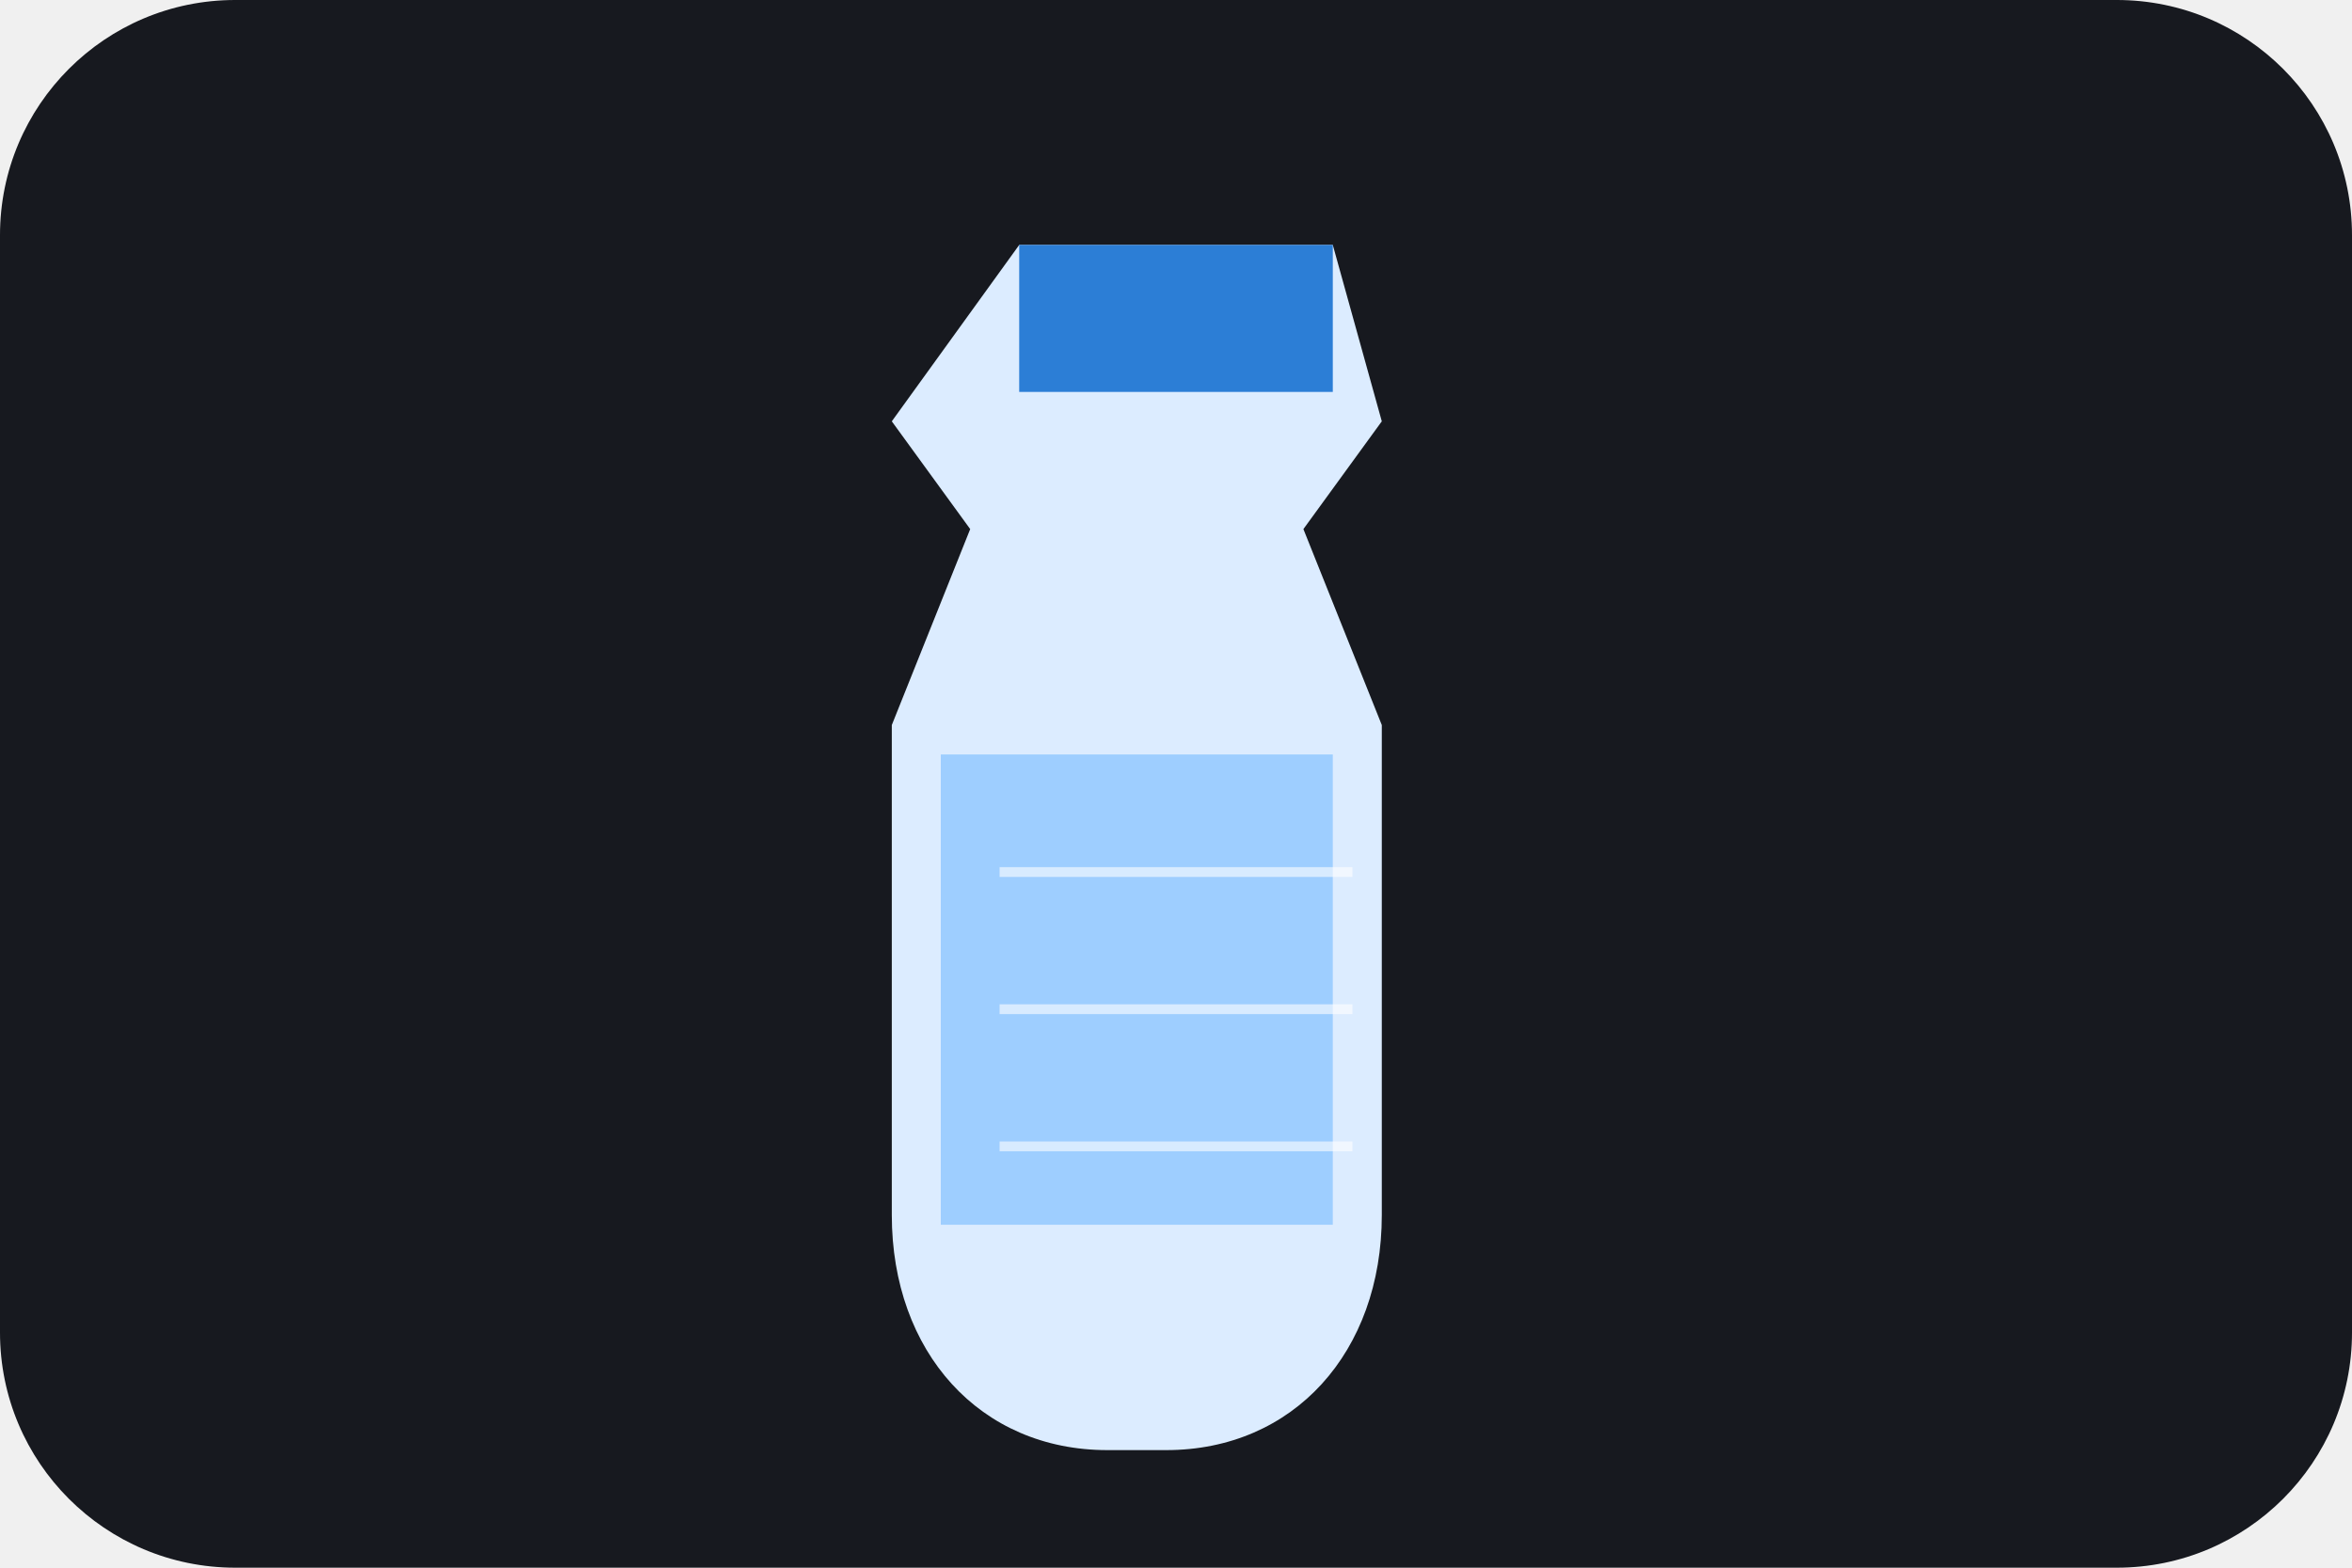
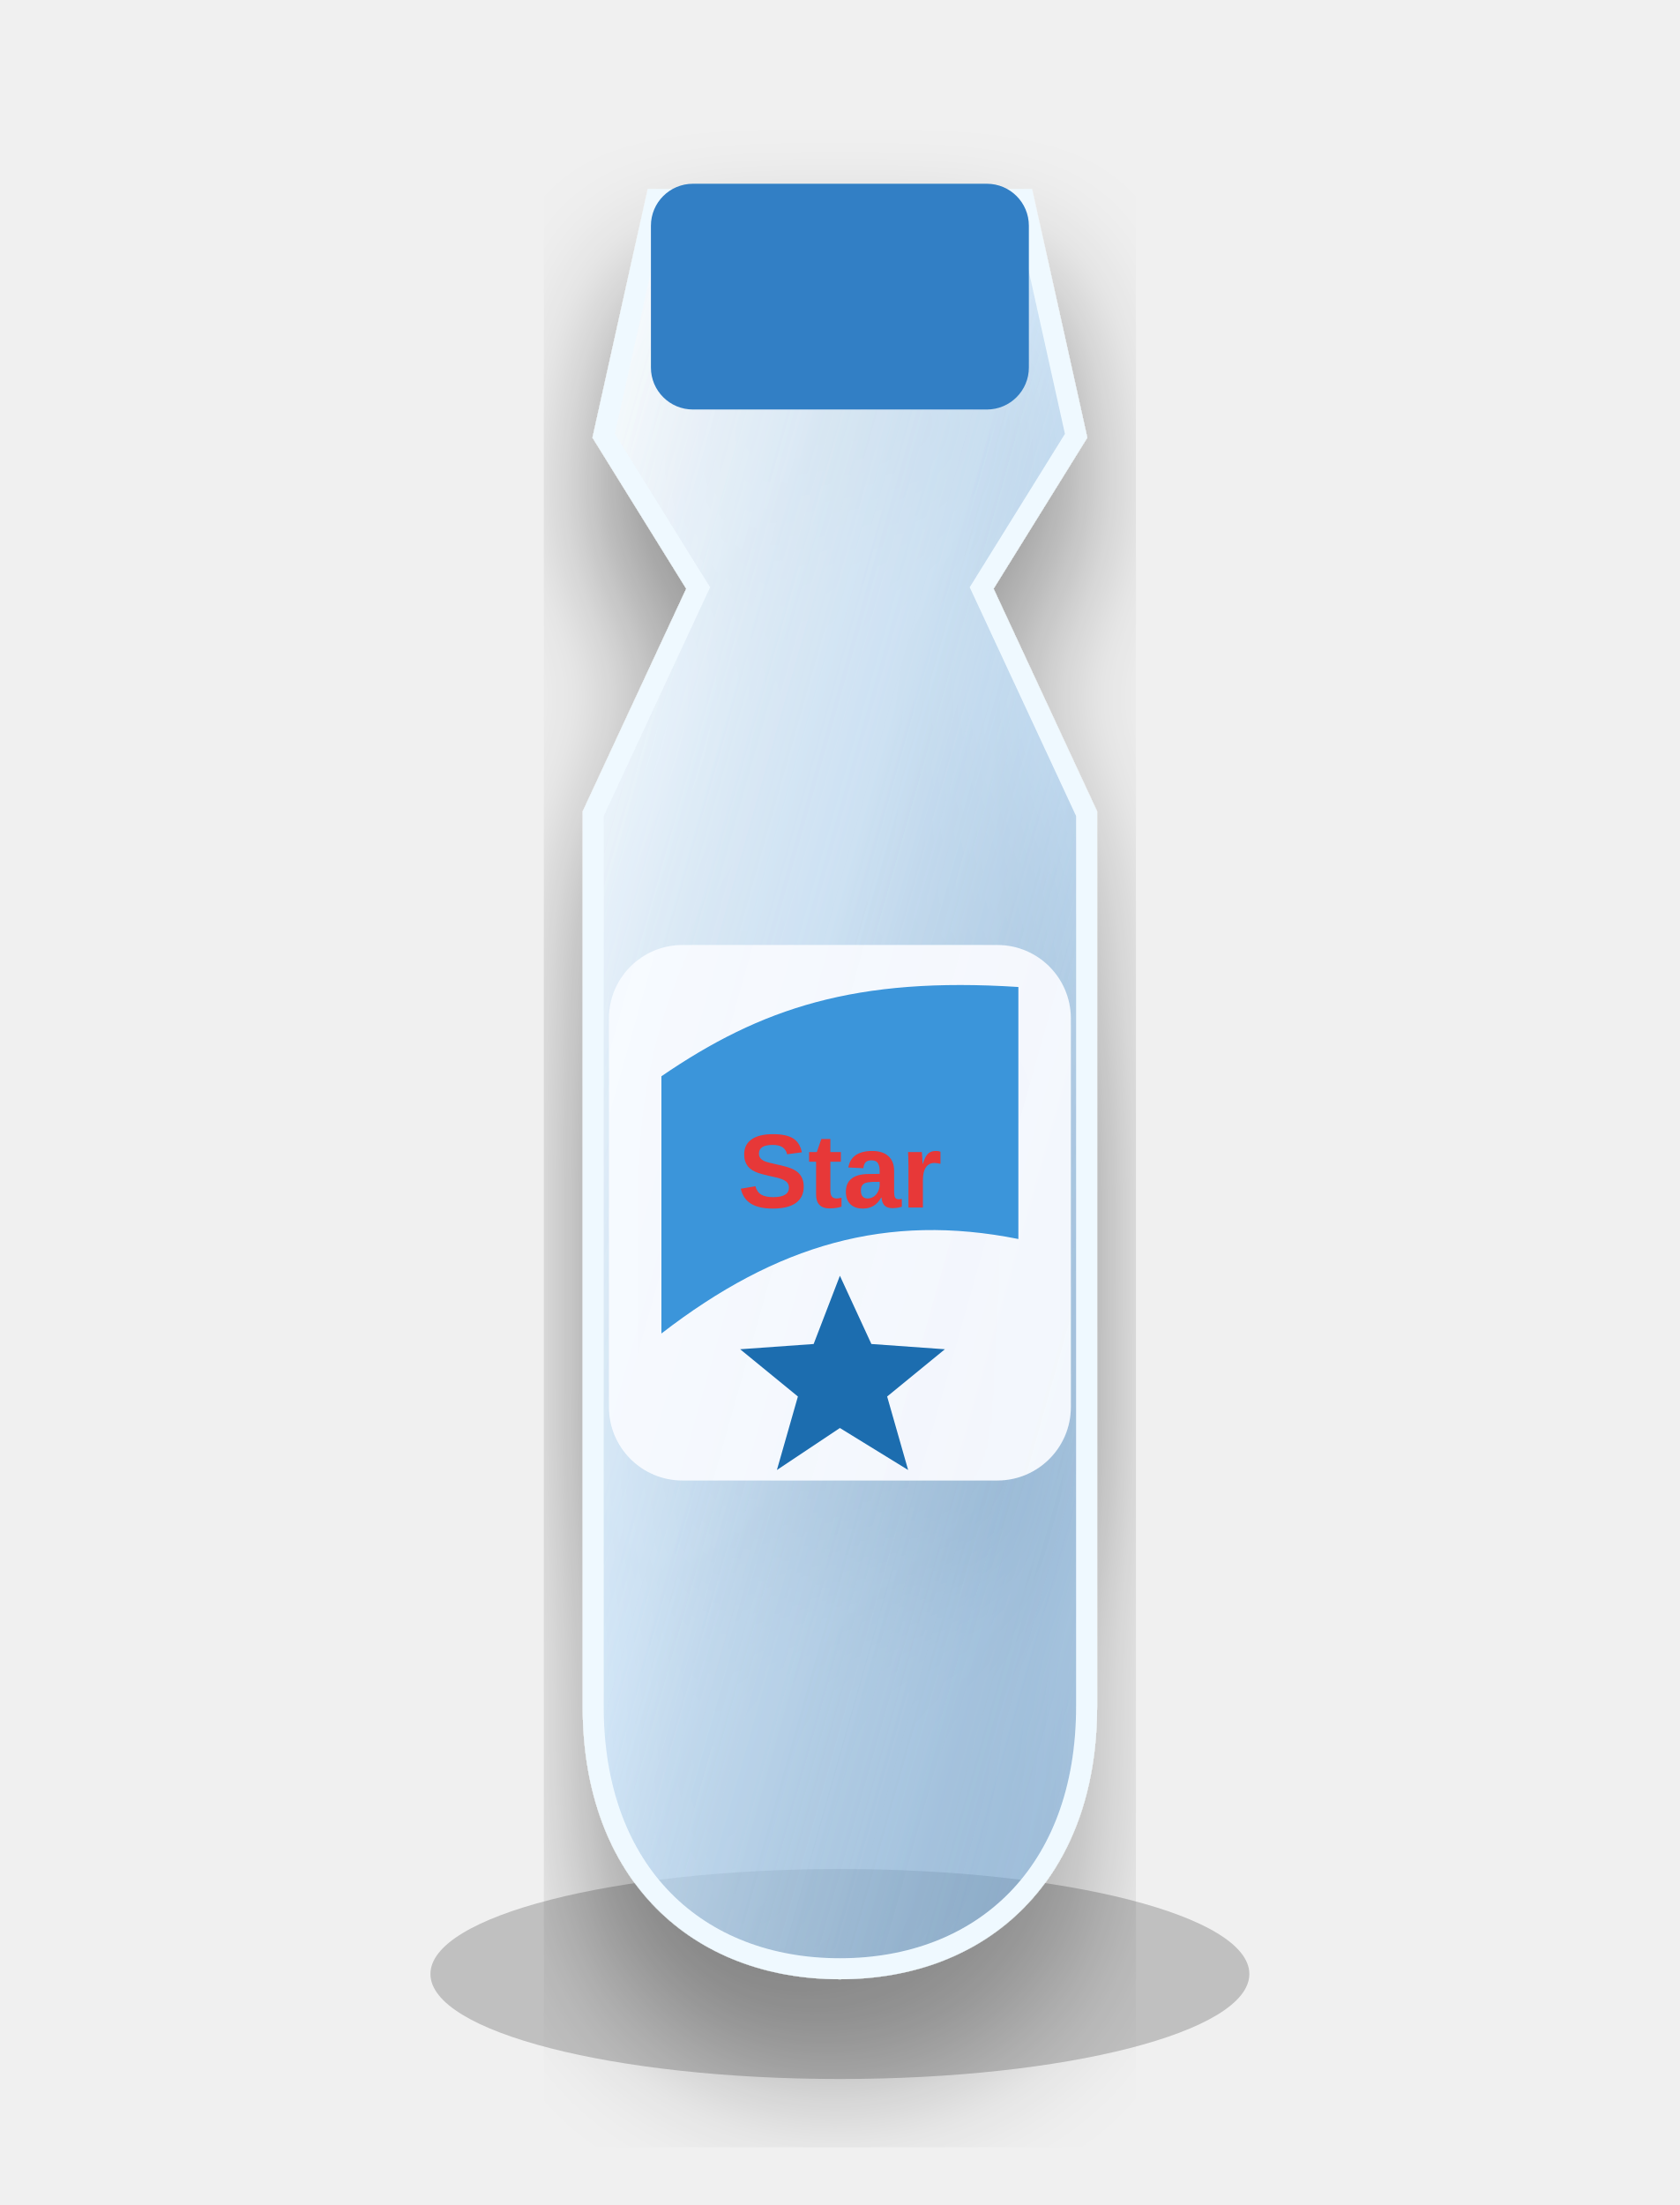
- <svg xmlns="http://www.w3.org/2000/svg" viewBox="0 0 240 160">
-   <rect width="240" height="160" rx="24" fill="#17191f" />
-   <path d="M104 25h32l5 18-8 11 8 20v50c0 14-9 24-22 24h-6c-13 0-22-10-22-24V74l8-20-8-11z" fill="#dcecff" />
-   <path d="M96 77h40v48H96z" fill="#6bb6ff" opacity=".55" />
-   <path d="M104 25h32v15h-32z" fill="#2c7ed6" />
-   <path d="M102 89h36M102 103h36M102 117h36" stroke="#fff" opacity=".6" />
+ <svg xmlns="http://www.w3.org/2000/svg" viewBox="0 0 320 420">
+   <defs>
+     <linearGradient id="b" x1="0" y1="0" x2="1" y2="1">
+       <stop stop-color="#fff" stop-opacity=".94" />
+       <stop offset=".45" stop-color="#cfe9ff" stop-opacity=".74" />
+       <stop offset="1" stop-color="#6ca6da" stop-opacity=".48" />
+     </linearGradient>
+     <filter id="s">
+       <feDropShadow dx="0" dy="18" stdDeviation="13" flood-color="#000" flood-opacity=".48" />
+     </filter>
+   </defs>
+   <ellipse cx="160" cy="376" rx="78" ry="20" fill="#000" opacity=".2" />
+   <g filter="url(#s)">
+     <path d="M125 38h70l10 45-18 29 20 43v170c0 32-20 50-47 50s-47-18-47-50V155l20-43-18-29z" fill="url(#b)" stroke="#eff9ff" stroke-width="4" />
+     <rect x="124" y="35" width="72" height="43" rx="8" fill="#337fc5" />
+     <rect x="116" y="180" width="88" height="102" rx="14" fill="#f8fbff" opacity=".92" />
+     <path d="M126 205c19-13 37-19 68-17v48c-25-5-46 1-68 18z" fill="#3a95da" />
+     <text x="160" y="230" text-anchor="middle" font-family="Arial" font-size="20" font-weight="700" fill="#e73737">Star</text>
+     <path d="M160 243l6 13 14 1-11 9 4 14-13-8-12 8 4-14-11-9 14-1z" fill="#1c6daf" />
+   </g>
</svg>
